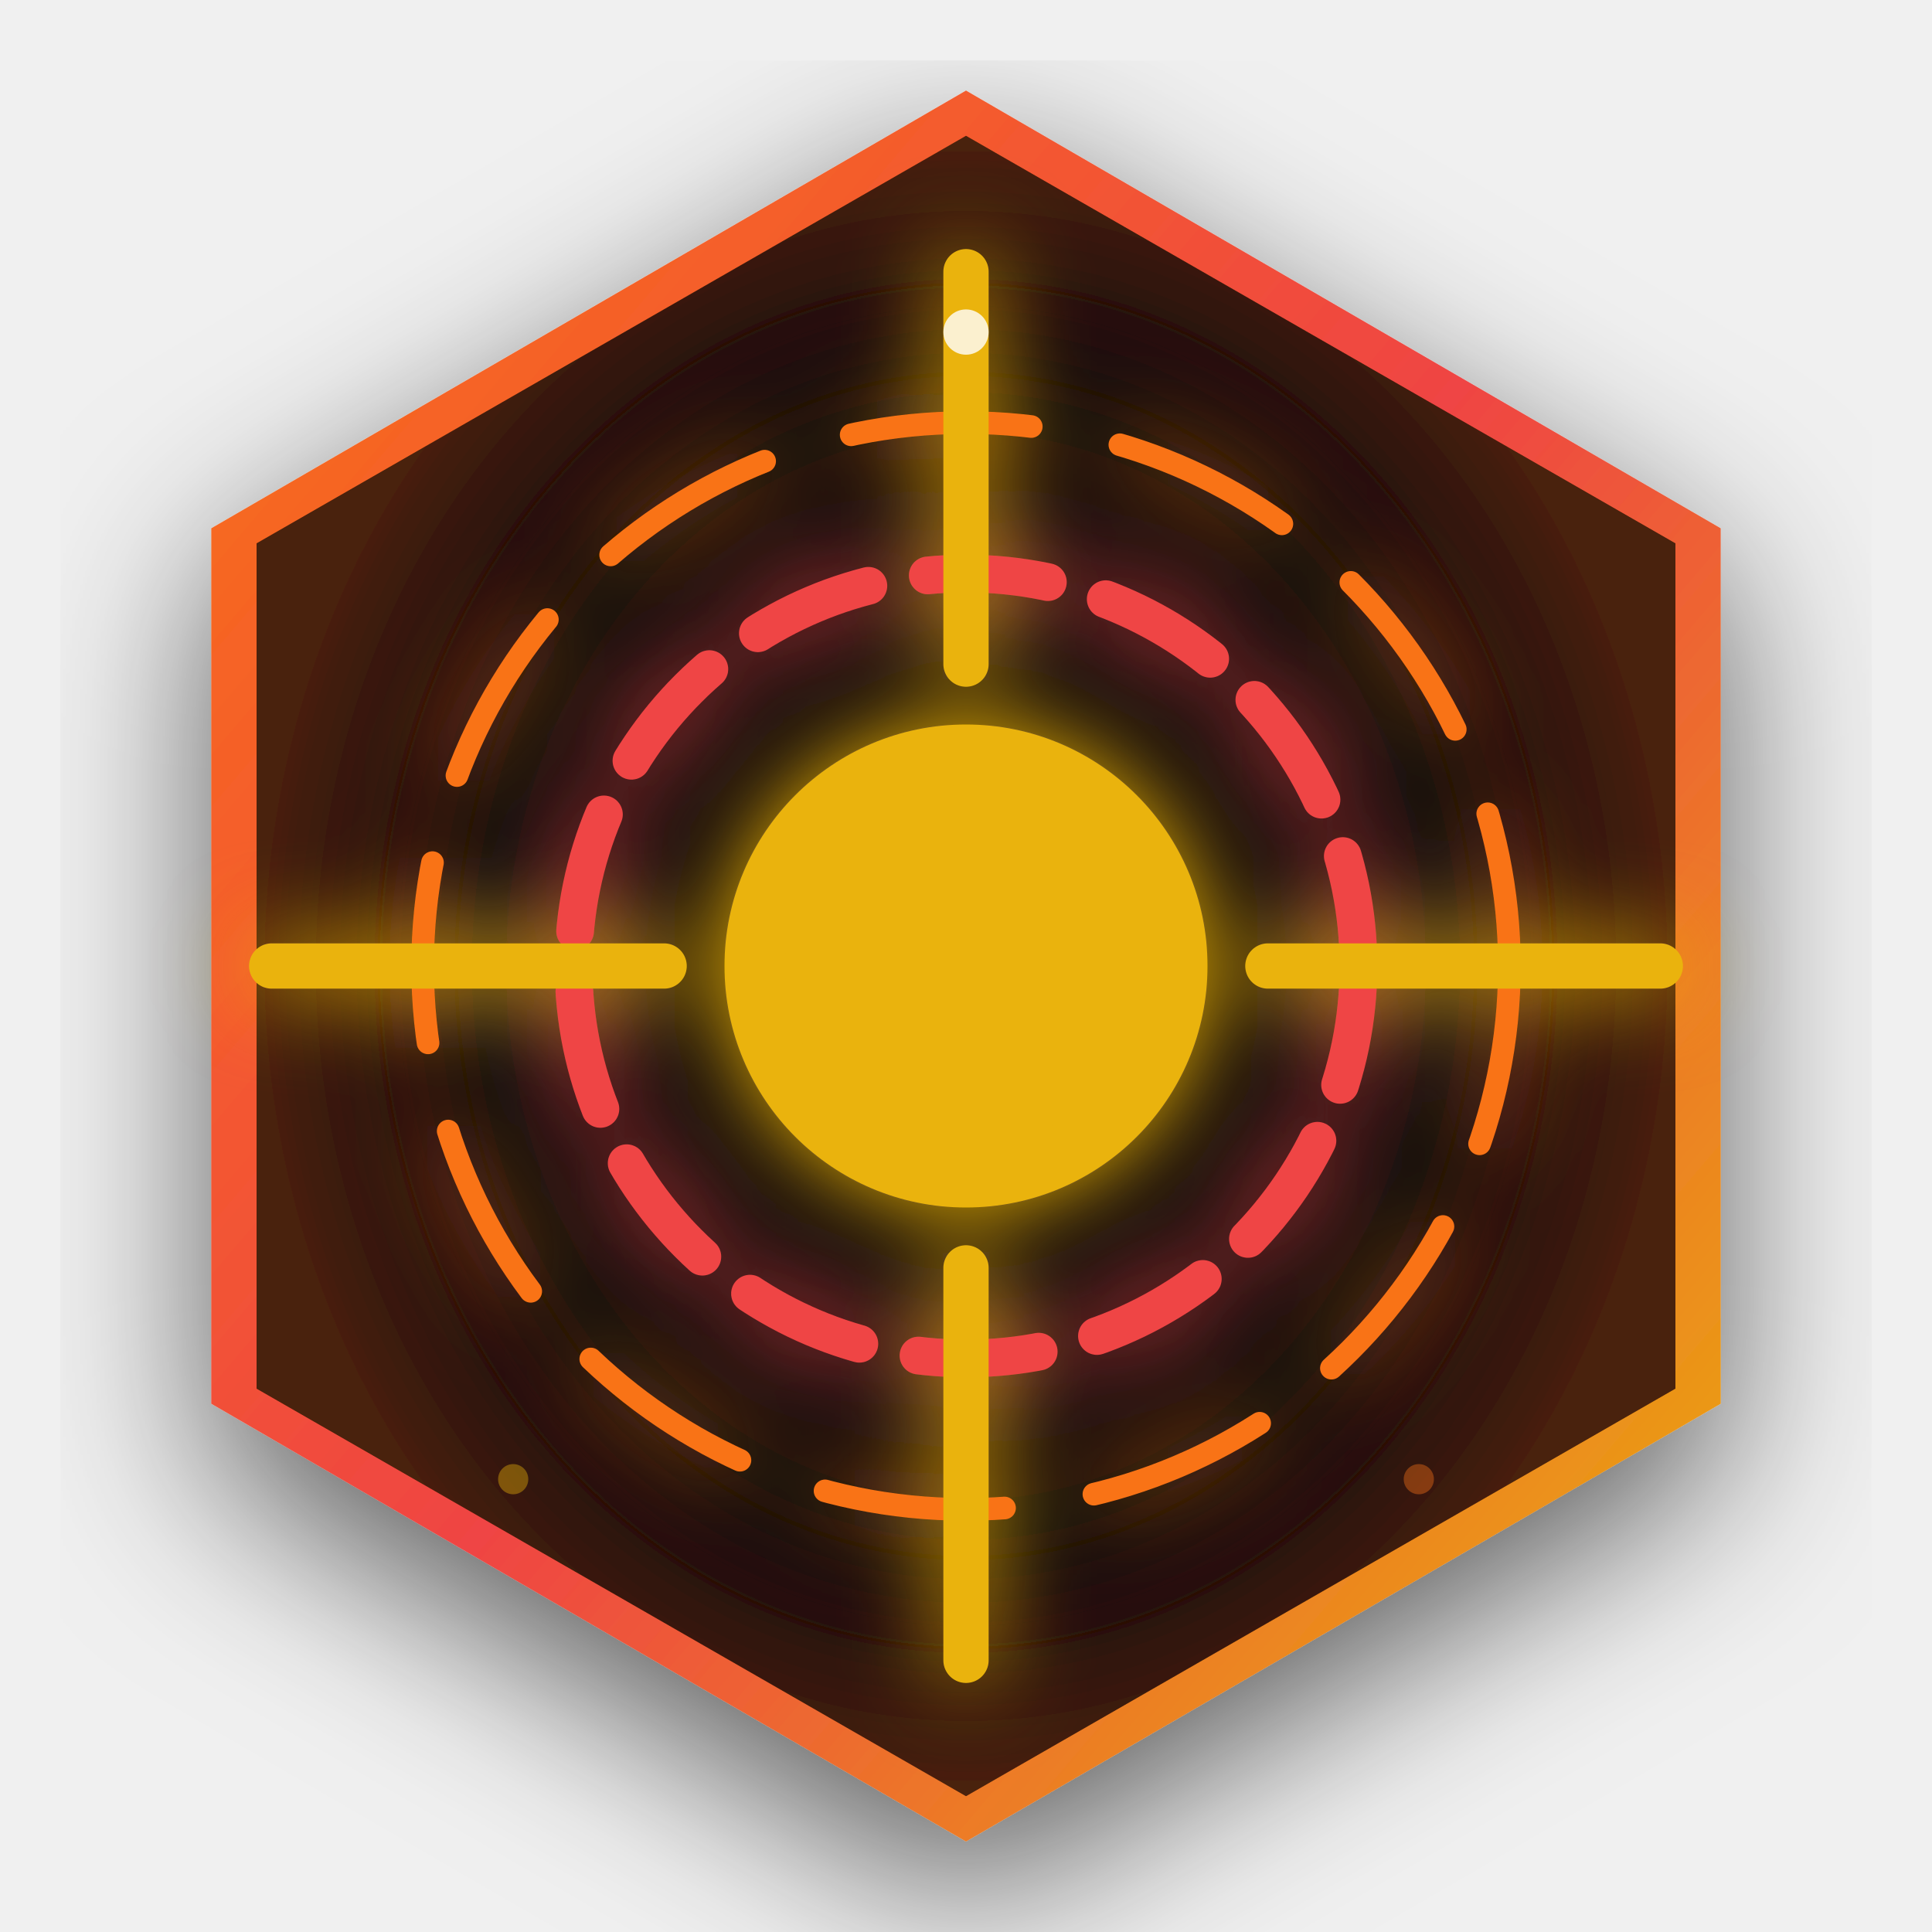
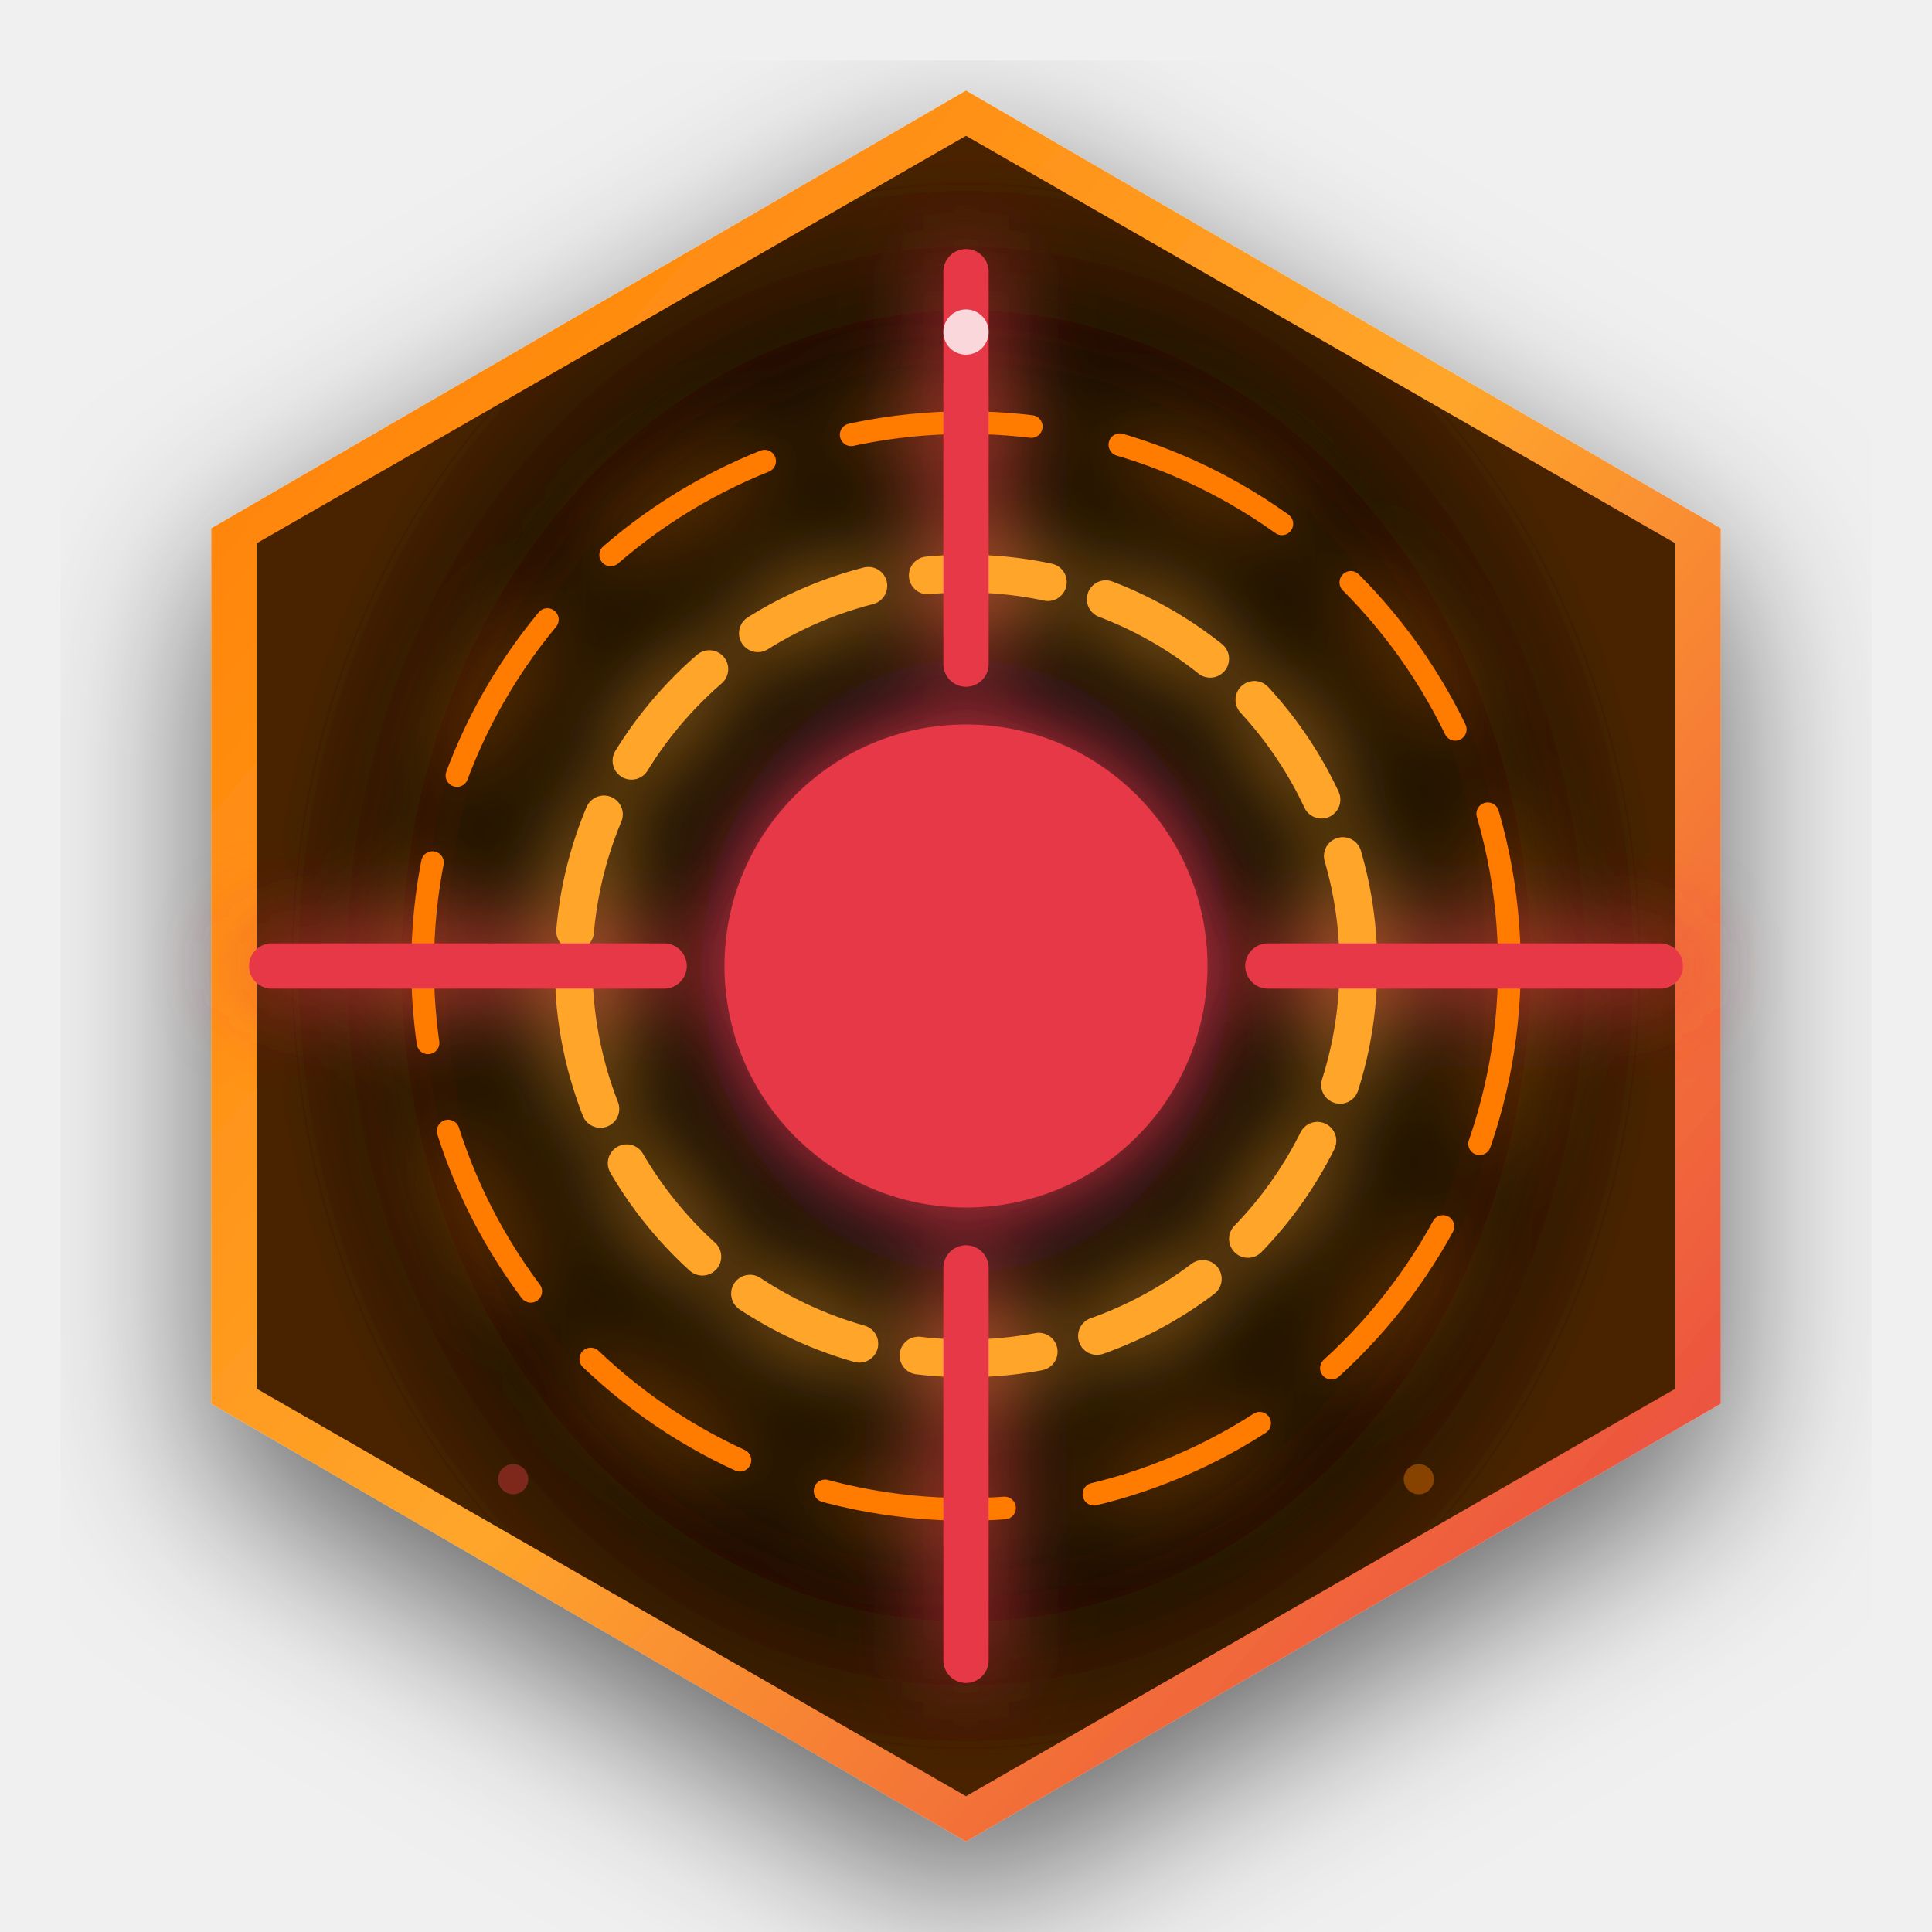
<svg xmlns="http://www.w3.org/2000/svg" viewBox="0 0 128 128" width="128" height="128">
  <defs>
    <radialGradient id="bgGrad" cx="50%" cy="50%" r="50%">
-       <stop offset="0%" stop-color="#1a0d0d" />
-       <stop offset="100%" stop-color="#0d0404" />
+       <stop offset="0%" stop-color="#1c0e08" />
+       <stop offset="100%" stop-color="#0e0704" />
    </radialGradient>
    <linearGradient id="borderGrad" x1="0%" y1="0%" x2="100%" y2="100%">
-       <stop offset="0%" stop-color="#f97316" />
-       <stop offset="50%" stop-color="#ef4444" />
-       <stop offset="100%" stop-color="#eab308" />
+       <stop offset="0%" stop-color="#FF7B00" />
+       <stop offset="50%" stop-color="#FFA62B" />
+       <stop offset="100%" stop-color="#E63946" />
    </linearGradient>
    <radialGradient id="innerGlow" cx="50%" cy="50%" r="50%">
-       <stop offset="70%" stop-color="#f97316" stop-opacity="0" />
-       <stop offset="100%" stop-color="#f97316" stop-opacity="0.25" />
+       <stop offset="70%" stop-color="#FF7B00" stop-opacity="0" />
+       <stop offset="100%" stop-color="#FF7B00" stop-opacity="0.25" />
    </radialGradient>
    <filter id="glow" x="-20%" y="-20%" width="140%" height="140%">
      <feGaussianBlur stdDeviation="3" result="blur" />
      <feMerge>
        <feMergeNode in="blur" />
        <feMergeNode in="SourceGraphic" />
      </feMerge>
    </filter>
    <filter id="shadow" x="-10%" y="-10%" width="120%" height="120%">
      <feDropShadow dx="0" dy="4" stdDeviation="6" flood-color="#000000" flood-opacity="0.6" />
    </filter>
  </defs>
  <g filter="url(#shadow)">
    <polygon points="64,6 114,35 114,93 64,122 14,93 14,35" fill="url(#borderGrad)" />
    <polygon points="64,9 111,36 111,92 64,119 17,92 17,36" fill="url(#bgGrad)" />
    <polygon points="64,9 111,36 111,92 64,119 17,92 17,36" fill="url(#innerGlow)" />
  </g>
  <g filter="url(#glow)">
-     <g stroke="#f97316" stroke-width="3" fill="none" stroke-linecap="round" stroke-linejoin="round">
-       <circle cx="64" cy="64" r="14" fill="#eab308" stroke="#eab308" stroke-width="4" />
-       <circle cx="64" cy="64" r="26" stroke="#ef4444" stroke-width="2.5" stroke-dasharray="8,4" />
-       <circle cx="64" cy="64" r="36" stroke="#f97316" stroke-width="1.5" stroke-dasharray="12,6" />
-       <line x1="64" y1="44" x2="64" y2="18" stroke="#eab308" stroke-width="3" />
-       <line x1="64" y1="84" x2="64" y2="110" stroke="#eab308" stroke-width="3" />
-       <line x1="44" y1="64" x2="18" y2="64" stroke="#eab308" stroke-width="3" />
-       <line x1="84" y1="64" x2="110" y2="64" stroke="#eab308" stroke-width="3" />
+     <g stroke="#FF7B00" stroke-width="3" fill="none" stroke-linecap="round" stroke-linejoin="round">
+       <circle cx="64" cy="64" r="14" fill="#E63946" stroke="#E63946" stroke-width="4" />
+       <circle cx="64" cy="64" r="26" stroke="#FFA62B" stroke-width="2.5" stroke-dasharray="8,4" />
+       <circle cx="64" cy="64" r="36" stroke="#FF7B00" stroke-width="1.5" stroke-dasharray="12,6" />
+       <line x1="64" y1="44" x2="64" y2="18" stroke="#E63946" stroke-width="3" />
+       <line x1="64" y1="84" x2="64" y2="110" stroke="#E63946" stroke-width="3" />
+       <line x1="44" y1="64" x2="18" y2="64" stroke="#E63946" stroke-width="3" />
+       <line x1="84" y1="64" x2="110" y2="64" stroke="#E63946" stroke-width="3" />
    </g>
  </g>
  <circle cx="64" cy="22" r="1.5" fill="#fff" opacity="0.8" />
-   <circle cx="34" cy="98" r="1" fill="#eab308" opacity="0.4" />
-   <circle cx="94" cy="98" r="1" fill="#f97316" opacity="0.4" />
+   <circle cx="34" cy="98" r="1" fill="#E63946" opacity="0.4" />
+   <circle cx="94" cy="98" r="1" fill="#FF7B00" opacity="0.4" />
</svg>
